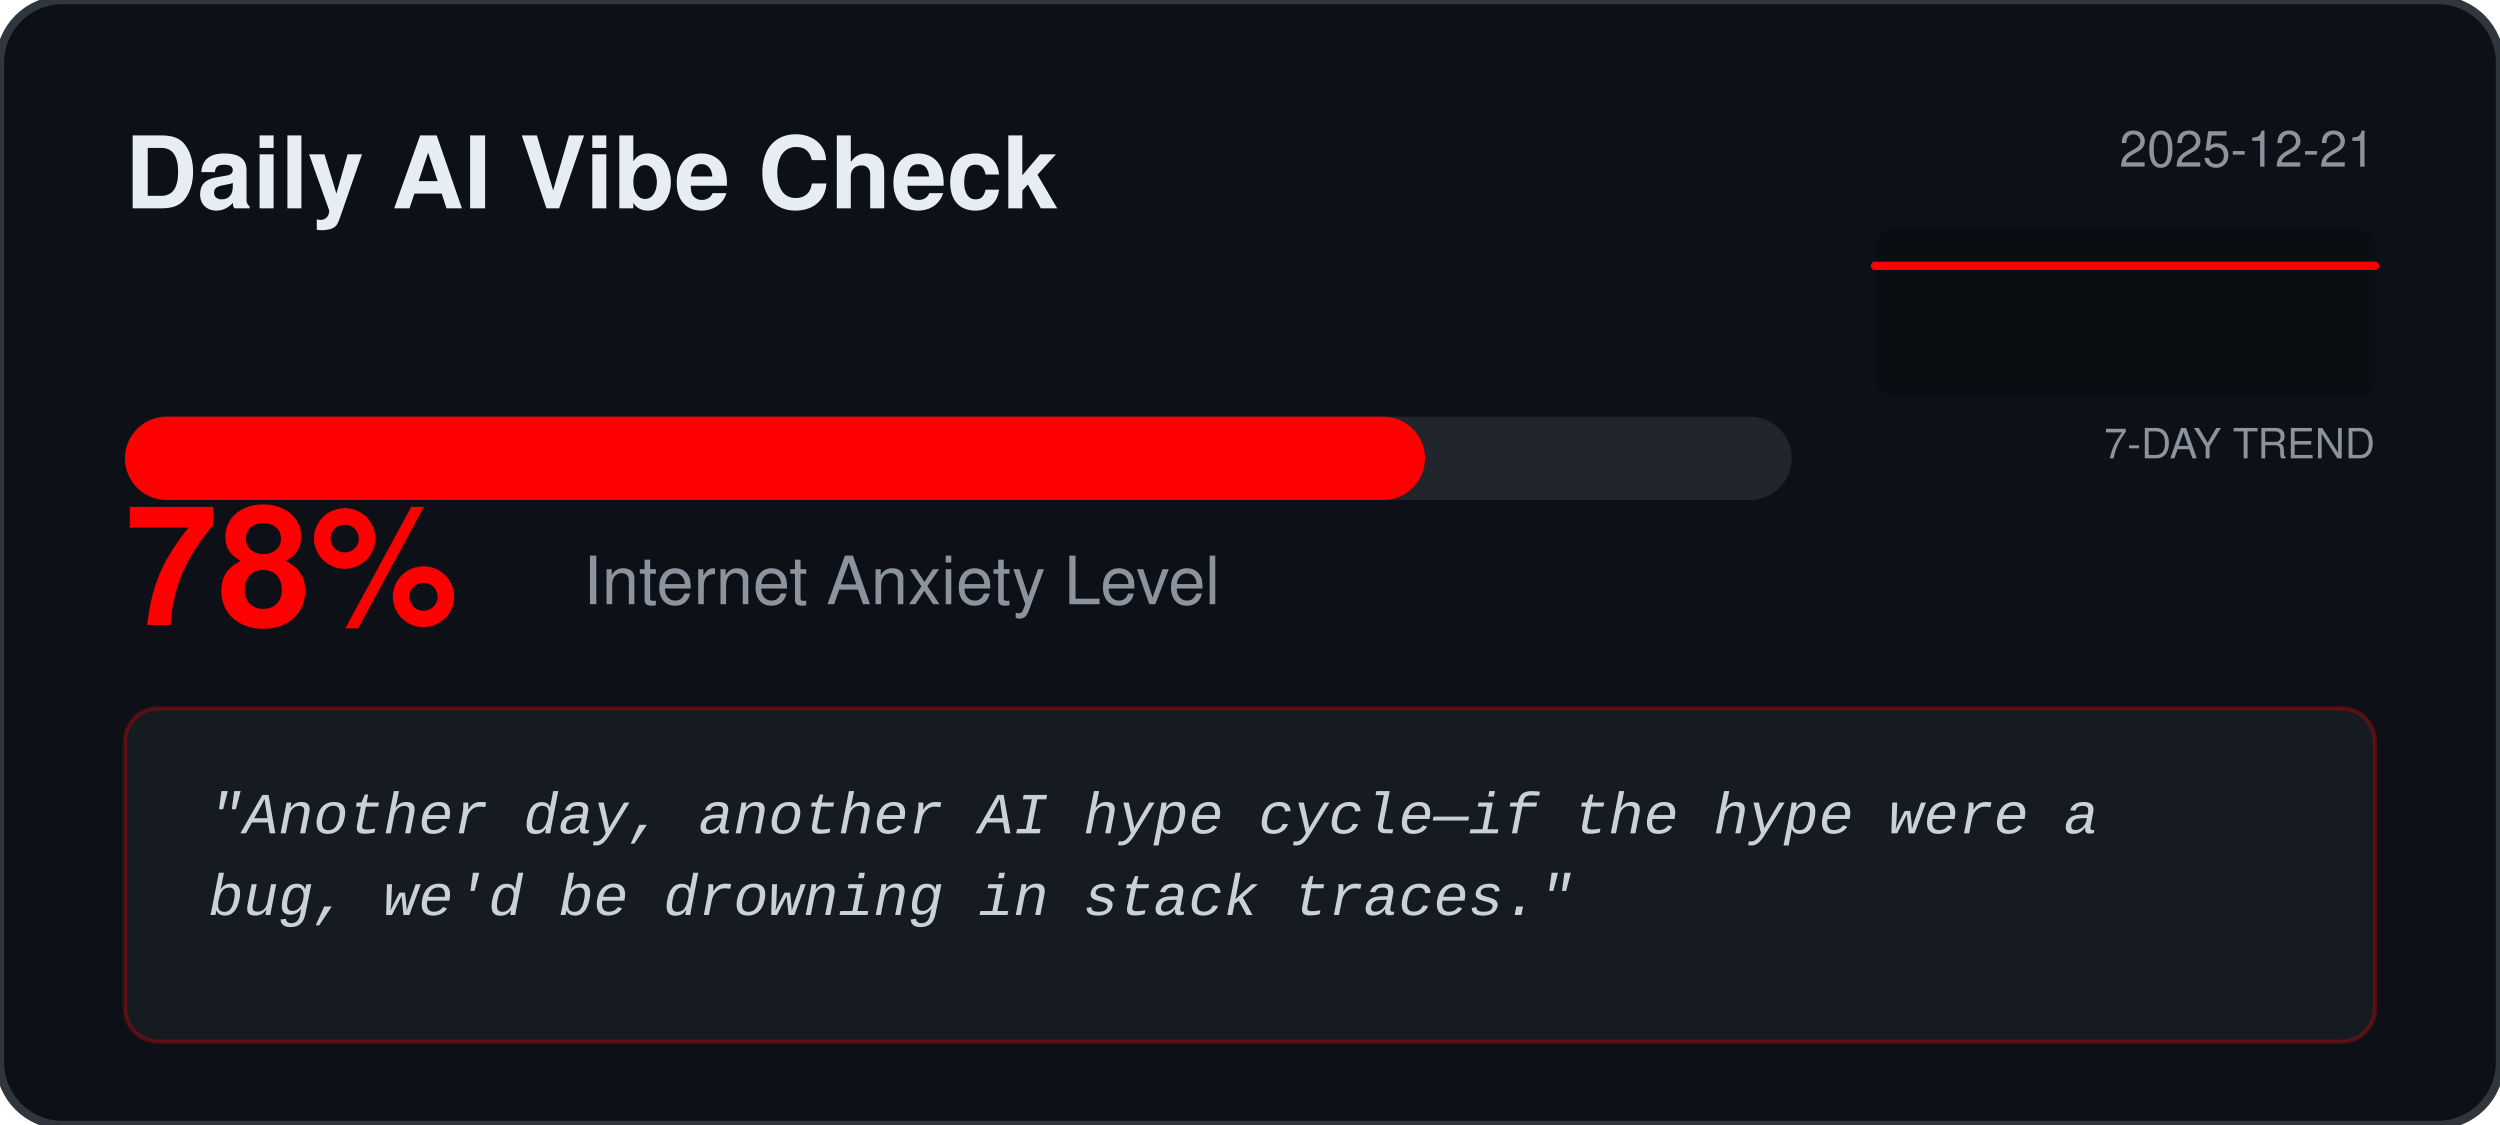
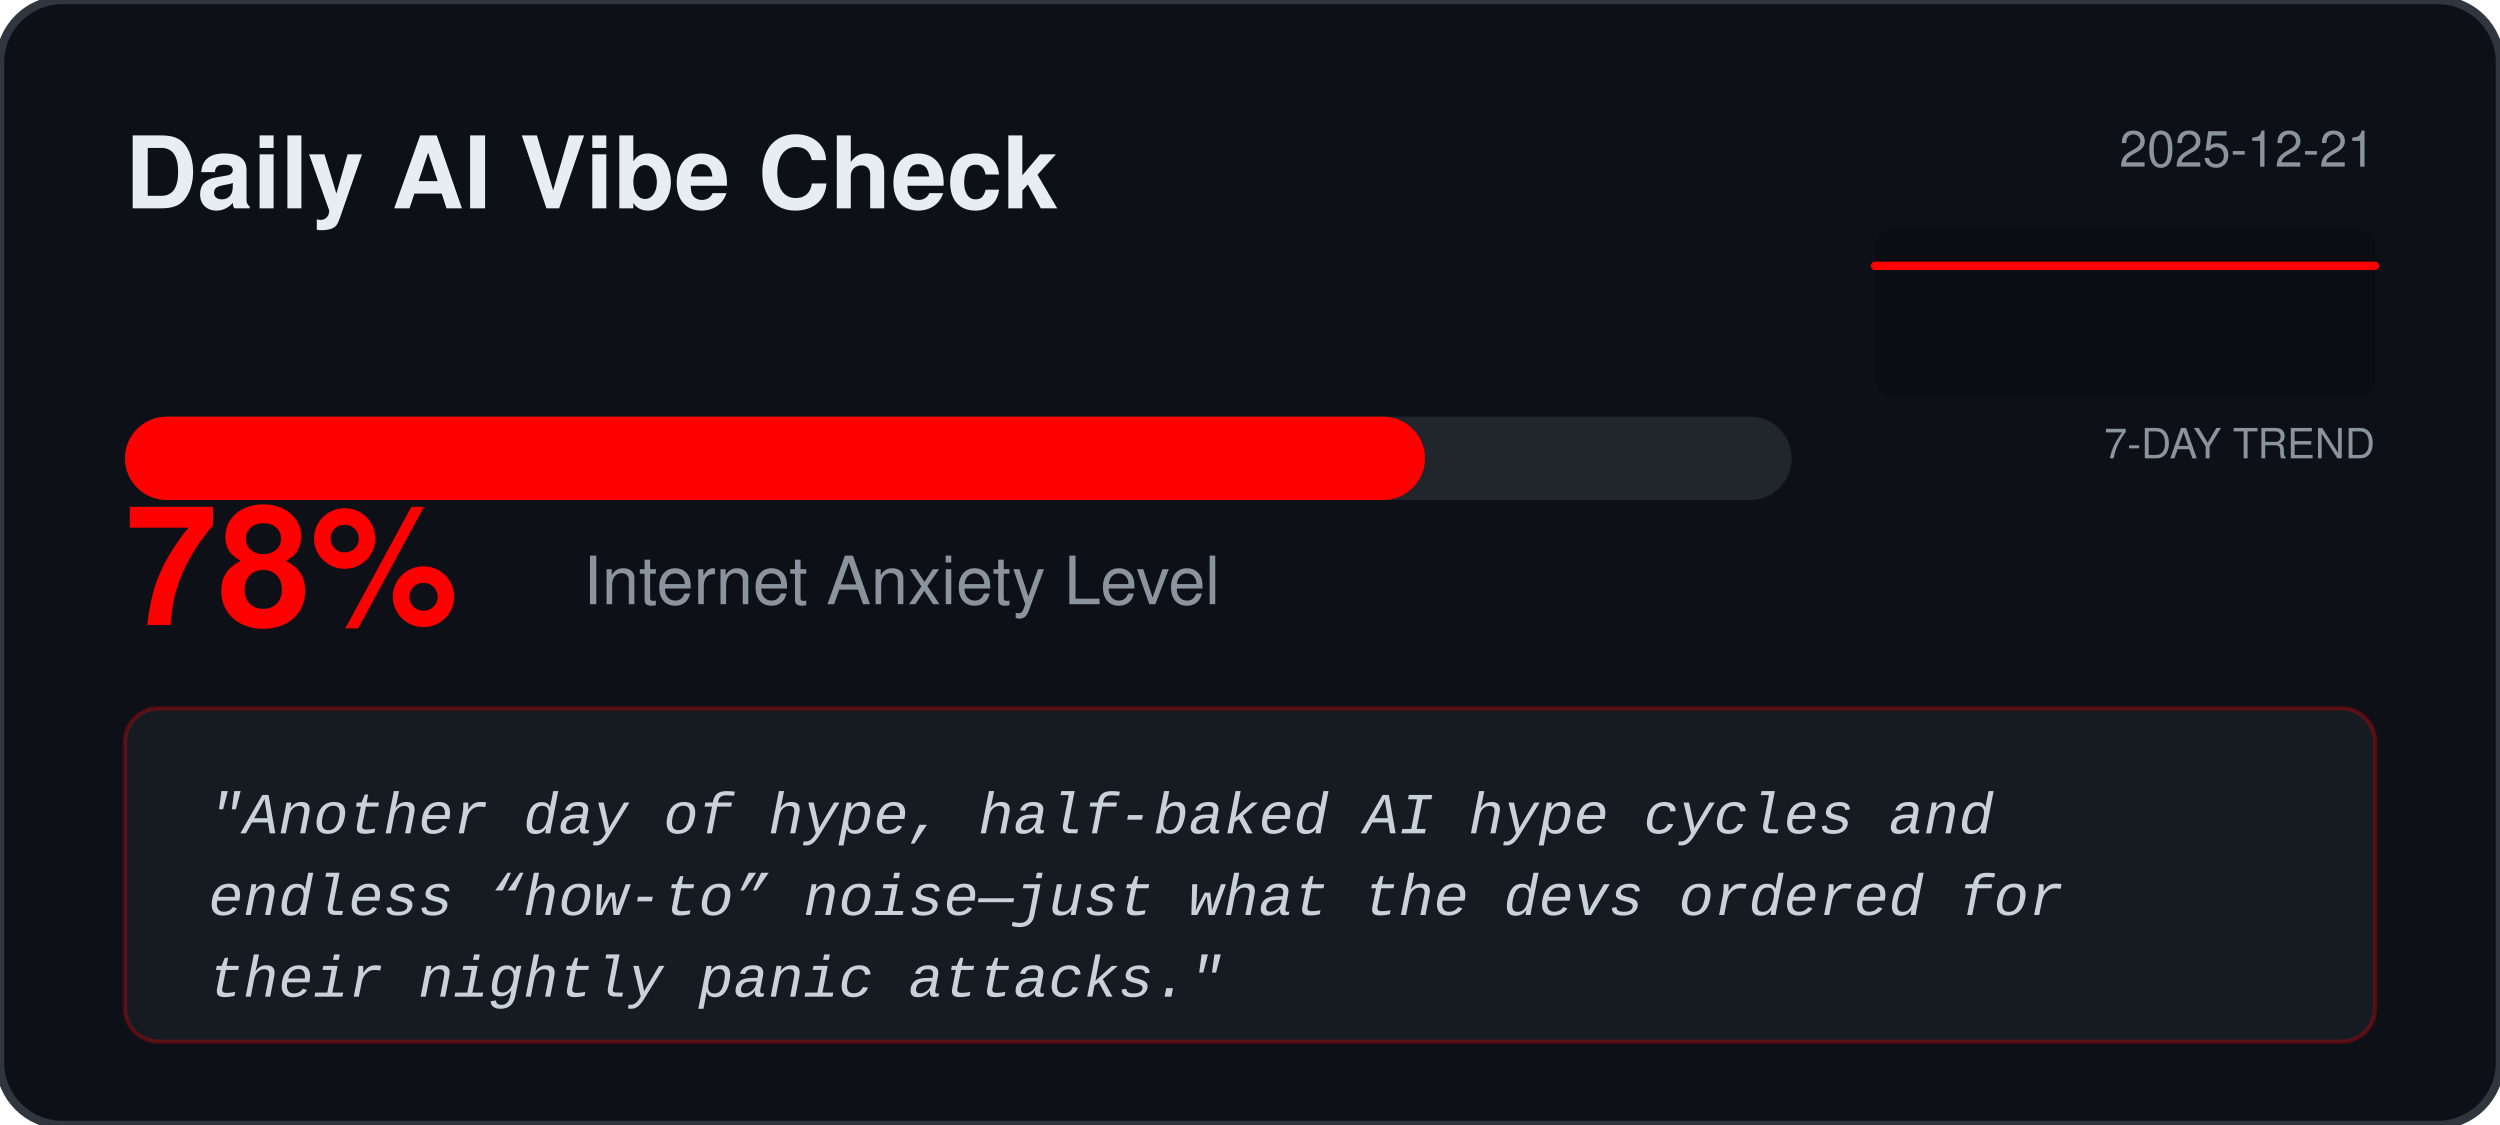
<svg xmlns="http://www.w3.org/2000/svg" width="600" height="270" viewBox="0 0 600 270" fill="none">
  <rect width="600" height="270" rx="15" fill="#0D1117" stroke="#30363D" stroke-width="2" />
  <text x="30" y="50" fill="#E6EDF3" font-family="Segoe UI, Helvetica, sans-serif" font-weight="bold" font-size="24">Daily AI Vibe Check</text>
  <text x="570" y="40" fill="#8B949E" font-family="Segoe UI, Helvetica, sans-serif" font-size="12" text-anchor="end">2025-12-21</text>
  <rect x="450" y="55" width="120" height="40" fill="#000000" fill-opacity="0.2" rx="4" />
  <text x="570" y="110" fill="#8B949E" font-family="Segoe UI, Helvetica, sans-serif" font-size="10" text-anchor="end">7-DAY TREND</text>
  <polyline points="450.0,63.8 570.0,63.8" fill="none" stroke="#FF0000" stroke-width="2" stroke-linecap="round" stroke-linejoin="round" />
  <rect x="30" y="100" width="400" height="20" rx="10" fill="#21262D" />
  <rect x="30" y="100" width="312.0" height="20" rx="10" fill="#FF0000" />
  <text x="30" y="150" fill="#FF0000" font-family="Segoe UI, Helvetica, sans-serif" font-weight="bold" font-size="40">78%</text>
  <text x="140" y="145" fill="#8B949E" font-family="Segoe UI, Helvetica, sans-serif" font-size="16">Internet Anxiety Level</text>
  <rect x="30" y="170" width="540" height="80" rx="8" fill="#161B22" stroke="#FF0000" stroke-opacity="0.3" />
  <text x="50" y="200" fill="#C9D1D9" font-family="Courier New, monospace" font-size="14" font-style="italic">
-     <tspan x="50" dy="0">"Another day, another AI hype cycle—if the hype were a</tspan>
-     <tspan x="50" dy="1.4em">bug, we'd be drowning in stack traces."</tspan>
+     <tspan x="50" dy="0">"Another day of hype, half‑baked AI hype cycles and</tspan>
+     <tspan x="50" dy="1.4em">endless “how‑to” noise—just what the devs ordered for</tspan>
+     <tspan x="50" dy="1.4em">their nightly panic attacks."</tspan>
  </text>
</svg>
